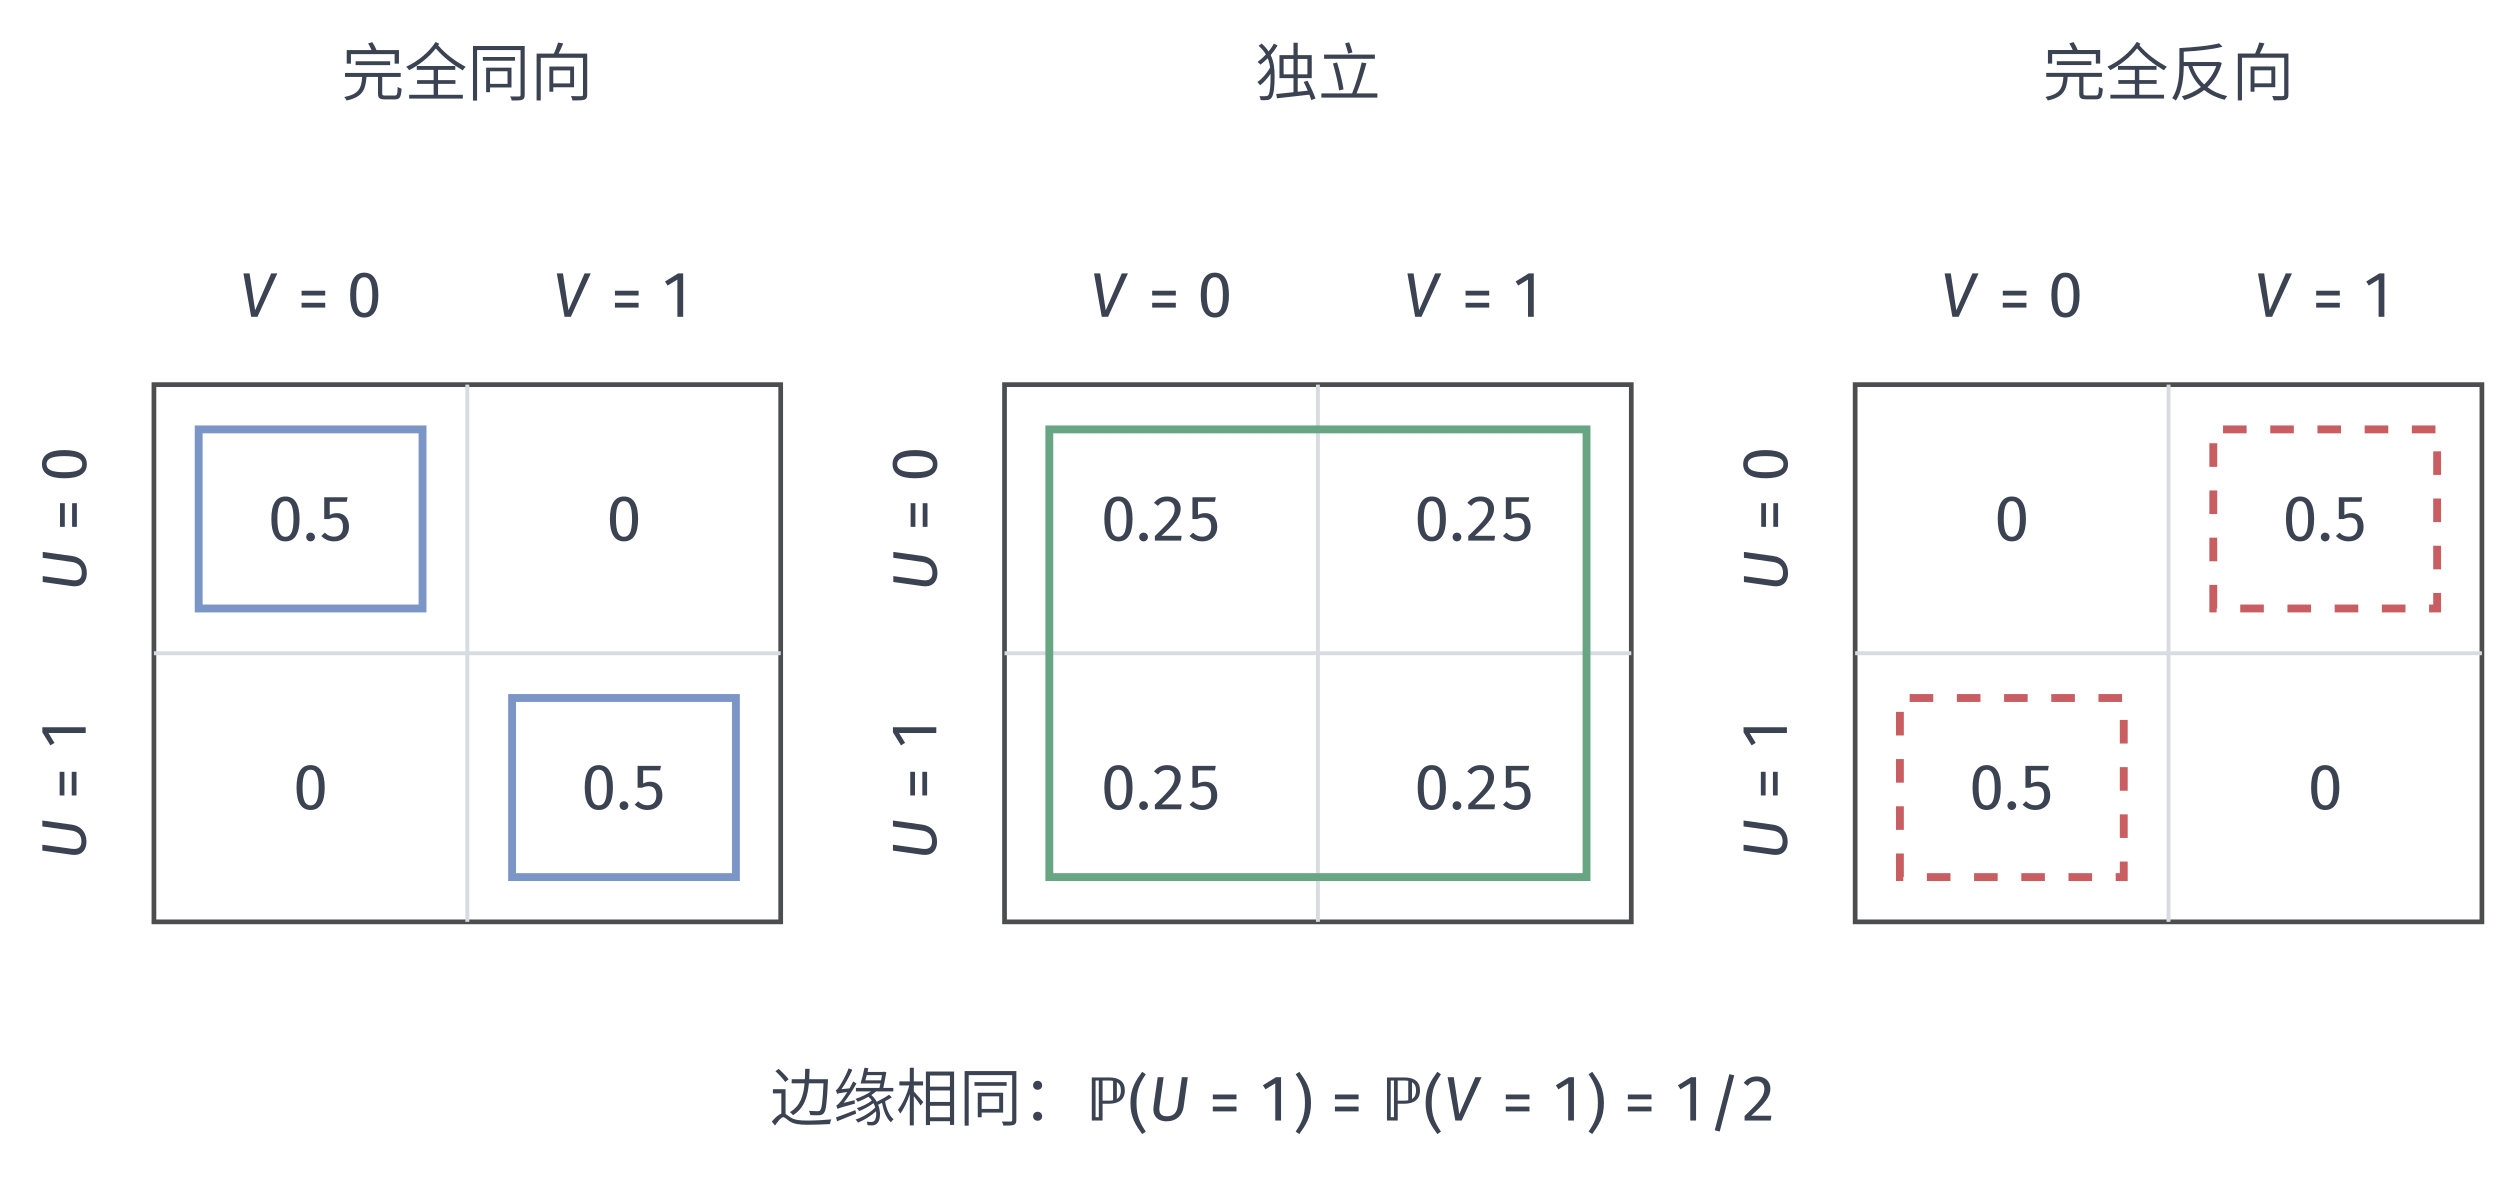
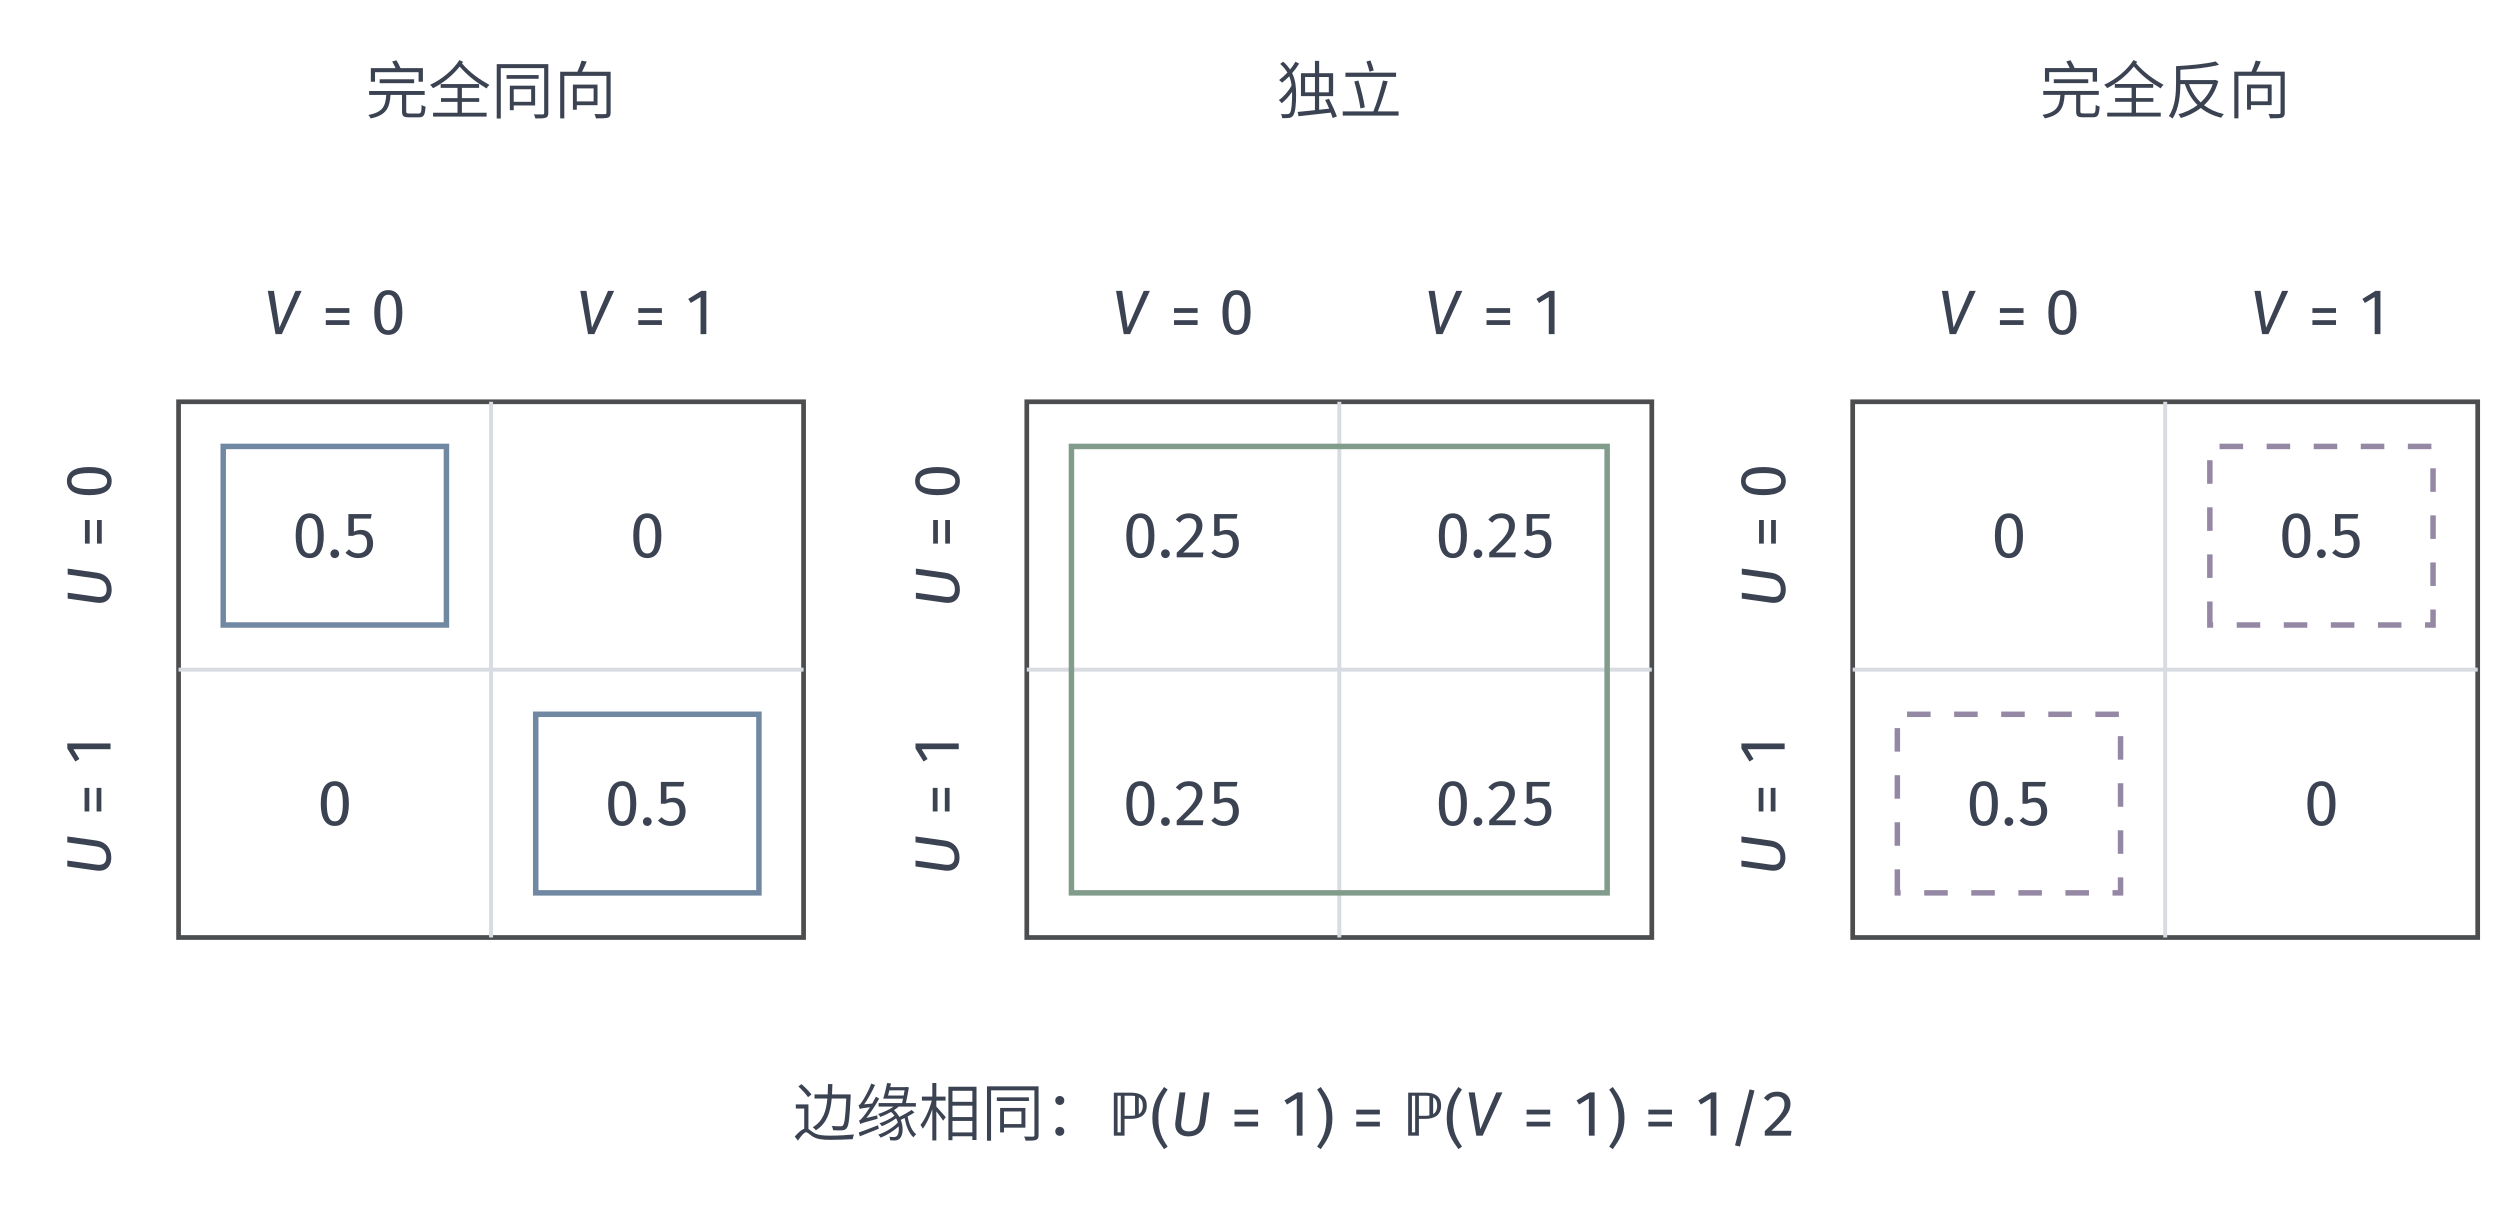
- <svg xmlns="http://www.w3.org/2000/svg" xmlns:xlink="http://www.w3.org/1999/xlink" version="1.1" width="316.59" height="148.93" viewBox="0 0 316.59 148.93">
+ <svg xmlns="http://www.w3.org/2000/svg" xmlns:xlink="http://www.w3.org/1999/xlink" version="1.1" width="317.48" height="153.07" viewBox="0 0 317.48 153.07">
  <defs>
    <path id="font_1_15489" d="M.774 .544H.225V.482H.774V.544M.648 .034V.295H.942V.358H.057V.295H.33C.317 .11 .273 .021 .045-.025 .058-.038 .076-.064 .082-.08 .329-.027 .383 .083 .398 .295H.581V.034C.581-.043 .604-.062 .692-.062 .711-.062 .831-.062 .85-.062 .928-.062 .947-.029 .956 .108 .937 .113 .909 .124 .893 .135 .891 .017 .884-.001 .845-.001 .819-.001 .719-.001 .698-.001 .655-.001 .648 .005 .648 .034M.491 .847 .424 .827C.443 .795 .463 .756 .478 .722H.084V.505H.151V.657H.845V.505H.914V.722H.557C.542 .759 .516 .809 .491 .847Z" />
    <path id="font_1_10924" d="M.929 .011H.535V.184H.811V.244H.535V.407H.809V.468H.197V.407H.465V.244H.202V.184H.465V.011H.076V-.05H.929V.011M.554 .822 .495 .85C.395 .69 .211 .54 .028 .456 .045 .442 .065 .419 .075 .402 .233 .481 .389 .606 .5 .747 .628 .598 .769 .493 .928 .398 .938 .418 .958 .441 .974 .454 .812 .544 .662 .65 .537 .797L.554 .822Z" />
    <path id="font_1_11978" d="M.758 .611H.247V.552H.758V.611M.702 .442H.299V.052H.361V.127H.702V.442M.361 .385H.639V.185H.361V.385M.912 .009V.786H.09V-.081H.155V.722H.846V.009C.846-.009 .84-.015 .822-.016 .805-.017 .746-.017 .681-.015 .692-.033 .703-.062 .706-.08 .793-.081 .842-.079 .871-.068 .901-.057 .912-.035 .912 .009Z" />
    <path id="font_1_11985" d="M.524 .827 .442 .841C.427 .79 .401 .719 .376 .665H.101V-.079H.167V.599H.838V.014C.838-.005 .833-.01 .813-.011 .791-.012 .722-.013 .647-.009 .658-.029 .668-.06 .671-.079 .763-.079 .825-.078 .86-.068 .894-.056 .905-.033 .905 .013V.665H.45C.475 .713 .502 .773 .524 .827M.696 .46H.304V.059H.366V.131H.696V.46M.366 .399H.634V.192H.366V.399Z" />
    <path id="font_2_1199" d="M.604 .689H.506L.251 .103 .163 .689H.065L.188 0H.289L.604 .689Z" />
    <path id="font_2_30" d="M.062 .146H.438V.222H.062V.146M.062 .338H.438V.414H.062V.338Z" />
    <path id="font_2_17" d="M.28 .628C.363 .628 .408 .552 .408 .345 .408 .137 .363 .061 .28 .061 .196 .061 .152 .137 .152 .345 .152 .552 .196 .628 .28 .628M.28 .701C.13 .701 .056 .578 .056 .345 .056 .112 .13-.012 .28-.012 .43-.012 .504 .112 .504 .345 .504 .577 .43 .701 .28 .701Z" />
    <path id="font_2_18" d="M.276 0H.368V.689H.287L.08 .561 .12 .496 .276 .591V0Z" />
    <path id="font_2_1198" d="M.627 .689H.533L.468 .231C.453 .124 .397 .068 .296 .068 .201 .068 .163 .118 .178 .225L.243 .689H.149L.083 .224C.064 .087 .135-.012 .292-.012 .444-.012 .542 .081 .561 .218L.627 .689Z" />
    <path id="font_1_26053" d="M.902 .639H.679V.836H.612V.639H.389V.274H.612V.05L.337 .022 .35-.047C.484-.033 .679-.011 .864 .011 .877-.021 .888-.051 .895-.075L.962-.05C.937 .021 .883 .141 .836 .232L.774 .213C.796 .171 .818 .122 .839 .074L.679 .057V.274H.902V.639M.455 .334V.579H.612V.334H.455M.679 .579H.833V.334H.679V.579M.36 .792 .301 .822C.279 .782 .25 .739 .216 .698 .188 .741 .152 .783 .105 .823L.058 .787C.109 .742 .146 .697 .173 .649 .132 .605 .087 .564 .041 .53 .056 .519 .077 .501 .088 .488 .127 .518 .166 .553 .203 .59 .222 .542 .234 .494 .24 .443 .194 .355 .11 .259 .037 .211 .053 .198 .072 .176 .082 .16 .138 .203 .2 .271 .247 .342L.248 .298C.248 .165 .239 .039 .213 .005 .205-.006 .195-.01 .18-.012 .157-.015 .118-.015 .07-.012 .082-.03 .089-.056 .09-.076 .132-.078 .172-.078 .205-.073 .23-.068 .248-.058 .261-.041 .302 .013 .312 .149 .312 .297 .312 .416 .303 .531 .249 .64 .292 .689 .33 .741 .36 .792Z" />
    <path id="font_1_29622" d="M.905 .648H.098V.581H.905V.648M.305 .522 .239 .507C.278 .373 .321 .193 .337 .078L.407 .095C.39 .213 .347 .386 .305 .522M.496 .843 .432 .825C.451 .774 .472 .706 .481 .663L.549 .683C.539 .726 .517 .792 .496 .843M.771 .51 .696 .522C.661 .376 .599 .163 .543 .031H.055V-.036H.945V.031H.614C.669 .161 .729 .357 .771 .51Z" />
    <path id="font_1_11892" d="M.858 .774 .804 .828C.662 .789 .396 .764 .173 .752V.486C.173 .33 .164 .113 .058-.043 .075-.05 .103-.07 .116-.083 .222 .074 .241 .301 .242 .466H.313C.359 .331 .425 .22 .515 .133 .425 .064 .32 .015 .211-.014 .225-.029 .242-.057 .25-.074 .364-.04 .473 .012 .567 .086 .656 .014 .763-.037 .892-.07 .902-.052 .92-.024 .934-.011 .809 .017 .705 .065 .619 .13 .721 .225 .802 .351 .846 .514L.8 .534 .787 .531H.242V.695C.457 .706 .701 .731 .858 .774M.758 .466C.717 .348 .649 .251 .566 .175 .483 .253 .421 .35 .38 .466H.758Z" />
    <path id="font_2_15" d="M.119 .127C.08 .127 .05 .096 .05 .058 .05 .019 .08-.012 .119-.012 .159-.012 .189 .019 .189 .058 .189 .096 .159 .127 .119 .127Z" />
    <path id="font_2_22" d="M.467 .689H.096V.342H.168C.207 .358 .234 .366 .273 .366 .341 .366 .394 .329 .394 .221 .394 .118 .341 .063 .252 .063 .194 .063 .147 .084 .106 .127L.05 .073C.103 .02 .168-.012 .253-.012 .397-.012 .49 .081 .49 .219 .49 .358 .413 .437 .301 .437 .261 .437 .225 .43 .184 .408V.617H.454L.467 .689Z" />
    <path id="font_2_19" d="M.258 .701C.163 .701 .099 .667 .045 .6L.107 .552C.15 .603 .187 .625 .253 .625 .328 .625 .373 .579 .373 .504 .373 .395 .315 .319 .059 .073V0H.474L.485 .077H.164C.389 .282 .469 .383 .469 .508 .469 .617 .391 .701 .258 .701Z" />
    <path id="font_1_40036" d="M.135 .821 .084 .785C.14 .733 .208 .66 .239 .613L.294 .656C.26 .701 .192 .771 .135 .821M.627 .822H.557C.556 .765 .555 .71 .552 .657H.342V.592H.547C.53 .395 .48 .232 .314 .134 .332 .123 .352 .101 .363 .085 .541 .196 .596 .375 .616 .592H.848C.835 .302 .82 .189 .794 .162 .784 .151 .773 .149 .754 .149 .732 .149 .675 .149 .615 .155 .628 .136 .637 .107 .638 .087 .693 .084 .75 .082 .78 .085 .813 .087 .834 .095 .854 .119 .888 .159 .902 .281 .918 .623 .918 .633 .918 .657 .918 .657H.621C.624 .71 .626 .765 .627 .822M.245 .106V.498H.044V.432H.178V.111C.133 .095 .081 .047 .027-.015L.077-.079C.128-.007 .176 .054 .208 .054 .23 .054 .265 .019 .305-.009 .377-.056 .462-.067 .593-.067 .692-.067 .88-.061 .951-.056 .952-.035 .963-0 .972 .019 .872 .009 .721-0 .594-0 .477-0 .39 .007 .324 .05 .288 .073 .265 .094 .245 .106Z" />
    <path id="font_1_31819" d="M.047 .05 .064-.011C.149 .023 .26 .068 .367 .111L.354 .166C.24 .122 .125 .077 .047 .05M.561 .832 .499 .839C.483 .76 .458 .655 .437 .589H.752L.737 .519H.363V.463H.603C.534 .414 .44 .373 .355 .344 .367 .334 .386 .309 .392 .298 .447 .319 .507 .346 .562 .378 .583 .36 .601 .34 .616 .318 .558 .271 .457 .221 .377 .197 .391 .186 .406 .164 .414 .15 .487 .179 .579 .229 .642 .277 .654 .254 .663 .231 .67 .209 .6 .132 .468 .051 .357 .016 .372 .003 .387-.017 .396-.032 .493 .006 .606 .076 .683 .148 .692 .078 .679 .018 .655-.004 .64-.02 .623-.022 .602-.022 .584-.022 .561-.021 .533-.017 .543-.035 .547-.06 .548-.074 .573-.076 .596-.077 .614-.077 .649-.076 .672-.071 .697-.048 .749-.006 .766 .127 .716 .252L.777 .281C.802 .152 .847 .034 .919-.027 .928-.012 .947 .01 .962 .022 .892 .074 .848 .186 .826 .306 .864 .326 .902 .348 .934 .37L.889 .41C.839 .375 .76 .331 .694 .298 .673 .337 .644 .374 .608 .406 .635 .424 .661 .443 .683 .463H.957V.519H.798C.816 .6 .834 .695 .846 .769L.802 .777 .791 .773H.548L.561 .832M.777 .722 .762 .639H.513L.535 .722H.777M.071 .184C.089 .197 .119 .208 .347 .269 .344 .282 .342 .307 .343 .324L.168 .281C.24 .371 .312 .481 .372 .59L.32 .621C.302 .585 .282 .548 .262 .512L.133 .499C.196 .586 .257 .698 .306 .807L.247 .83C.203 .709 .124 .579 .102 .545 .079 .511 .061 .487 .043 .484 .051 .467 .061 .437 .064 .424 .078 .431 .101 .437 .226 .454 .182 .384 .141 .328 .123 .307 .093 .271 .071 .246 .051 .241 .058 .226 .068 .197 .071 .184Z" />
    <path id="font_1_27887" d="M.54 .539V.715H.857V.539H.54M.54 .478H.857V.296H.54V.478M.54 .235H.857V.052H.54V.235M.923 .779H.475V-.072H.54V-.01H.857V-.069H.923V.779M.283 .839H.219V.622H.053V.558H.21C.174 .416 .102 .256 .03 .171 .042 .156 .059 .129 .067 .111 .123 .181 .178 .299 .219 .42V-.077H.283V.387C.322 .338 .371 .272 .391 .239L.434 .294C.411 .321 .316 .429 .283 .464V.558H.43V.622H.283V.839Z" />
    <path id="font_1_63163" d="M.25 .489C.288 .489 .322 .516 .322 .56 .322 .604 .288 .632 .25 .632 .212 .632 .178 .604 .178 .56 .178 .516 .212 .489 .25 .489M.25-.003C.288-.003 .322 .024 .322 .068 .322 .113 .288 .14 .25 .14 .212 .14 .178 .113 .178 .068 .178 .024 .212-.003 .25-.003Z" />
    <path id="font_2_596" d="M.509 .343V.61C.55 .586 .573 .545 .573 .479 .573 .41 .549 .367 .509 .343M.449 .322C.428 .318 .405 .316 .38 .316H.282V.636H.382C.406 .636 .429 .635 .449 .631V.322M.171 .636H.222V.053H.171V.636M.111 .685V0H.282V.267H.38C.529 .267 .636 .326 .636 .48 .636 .622 .542 .685 .383 .685H.111Z" />
    <path id="font_2_9" d="M.226 .775C.128 .636 .04 .517 .04 .28 .04 .043 .128-.076 .226-.215L.284-.175C.194-.042 .136 .066 .136 .28 .136 .495 .194 .602 .284 .735L.226 .775Z" />
    <path id="font_2_10" d="M.098 .775 .04 .735C.13 .602 .188 .495 .188 .28 .188 .066 .13-.042 .04-.175L.098-.215C.196-.076 .284 .043 .284 .28 .284 .517 .196 .636 .098 .775Z" />
    <path id="font_2_16" d="M.337 .737 .105-.155 .184-.174 .415 .719 .337 .737Z" />
  </defs>
-   <path transform="matrix(1,0,0,-1,19.493,116.74)" stroke-width=".598" stroke-linecap="butt" stroke-miterlimit="10" stroke-linejoin="miter" fill="none" stroke="#4c4d4f" d="M0 0V68.032H79.371V0ZM79.371 68.032" />
-   <path transform="matrix(1,0,0,-1,19.493,116.74)" stroke-width=".498" stroke-linecap="butt" stroke-miterlimit="10" stroke-linejoin="miter" fill="none" stroke="#d8dce2" d="M39.685 0V68.032M0 34.016H79.371" />
-   <use data-text="完" xlink:href="#font_1_15489" transform="matrix(7.9701,0,0,-7.9701,43.238,12.09099)" fill="#3b4252" />
-   <use data-text="全" xlink:href="#font_1_10924" transform="matrix(7.9701,0,0,-7.9701,51.20811,12.09099)" fill="#3b4252" />
-   <use data-text="同" xlink:href="#font_1_11978" transform="matrix(7.9701,0,0,-7.9701,59.1782,12.09099)" fill="#3b4252" />
-   <use data-text="向" xlink:href="#font_1_11985" transform="matrix(7.9701,0,0,-7.9701,67.1483,12.09099)" fill="#3b4252" />
-   <use data-text="𝑉" xlink:href="#font_2_1199" transform="matrix(7.9701,0,0,-7.9701,30.307,40.115)" fill="#3b4252" />
-   <use data-text="=" xlink:href="#font_2_30" transform="matrix(7.9701,0,0,-7.9701,37.69529,40.115)" fill="#3b4252" />
-   <use data-text="0" xlink:href="#font_2_17" transform="matrix(7.9701,0,0,-7.9701,43.89602,40.115)" fill="#3b4252" />
-   <use data-text="𝑉" xlink:href="#font_2_1199" transform="matrix(7.9701,0,0,-7.9701,69.99201,40.115)" fill="#3b4252" />
-   <use data-text="=" xlink:href="#font_2_30" transform="matrix(7.9701,0,0,-7.9701,77.38028,40.115)" fill="#3b4252" />
-   <use data-text="1" xlink:href="#font_2_18" transform="matrix(7.9701,0,0,-7.9701,83.58103,40.115)" fill="#3b4252" />
-   <use data-text="𝑈" xlink:href="#font_2_1198" transform="matrix(0,-7.9701,-7.9701,-0,10.9,74.88799)" fill="#3b4252" />
-   <use data-text="=" xlink:href="#font_2_30" transform="matrix(0,-7.9701,-7.9701,-0,10.9,67.21278)" fill="#3b4252" />
-   <use data-text="0" xlink:href="#font_2_17" transform="matrix(0,-7.9701,-7.9701,-0,10.9,61.01205)" fill="#3b4252" />
-   <use data-text="𝑈" xlink:href="#font_2_1198" transform="matrix(0,-7.9701,-7.9701,-0,10.852,108.904)" fill="#3b4252" />
-   <use data-text="=" xlink:href="#font_2_30" transform="matrix(0,-7.9701,-7.9701,-0,10.852,101.2288)" fill="#3b4252" />
-   <use data-text="1" xlink:href="#font_2_18" transform="matrix(0,-7.9701,-7.9701,-0,10.852,95.02805)" fill="#3b4252" />
-   <path transform="matrix(1,0,0,-1,19.493,116.74)" stroke-width=".598" stroke-linecap="butt" stroke-miterlimit="10" stroke-linejoin="miter" fill="none" stroke="#4c4d4f" d="M107.717 0V68.032H187.088V0ZM187.088 68.032" />
-   <path transform="matrix(1,0,0,-1,19.493,116.74)" stroke-width=".498" stroke-linecap="butt" stroke-miterlimit="10" stroke-linejoin="miter" fill="none" stroke="#d8dce2" d="M147.403 0V68.032M107.717 34.016H187.088" />
-   <use data-text="独" xlink:href="#font_1_26053" transform="matrix(7.9701,0,0,-7.9701,158.925,12.07499)" fill="#3b4252" />
-   <use data-text="立" xlink:href="#font_1_29622" transform="matrix(7.9701,0,0,-7.9701,166.8951,12.07499)" fill="#3b4252" />
-   <use data-text="𝑉" xlink:href="#font_2_1199" transform="matrix(7.9701,0,0,-7.9701,138.024,40.115)" fill="#3b4252" />
-   <use data-text="=" xlink:href="#font_2_30" transform="matrix(7.9701,0,0,-7.9701,145.4123,40.115)" fill="#3b4252" />
-   <use data-text="0" xlink:href="#font_2_17" transform="matrix(7.9701,0,0,-7.9701,151.613,40.115)" fill="#3b4252" />
-   <use data-text="𝑉" xlink:href="#font_2_1199" transform="matrix(7.9701,0,0,-7.9701,177.71,40.115)" fill="#3b4252" />
-   <use data-text="=" xlink:href="#font_2_30" transform="matrix(7.9701,0,0,-7.9701,185.0983,40.115)" fill="#3b4252" />
-   <use data-text="1" xlink:href="#font_2_18" transform="matrix(7.9701,0,0,-7.9701,191.299,40.115)" fill="#3b4252" />
-   <use data-text="𝑈" xlink:href="#font_2_1198" transform="matrix(0,-7.9701,-7.9701,-0,118.617,74.88799)" fill="#3b4252" />
-   <use data-text="=" xlink:href="#font_2_30" transform="matrix(0,-7.9701,-7.9701,-0,118.617,67.21278)" fill="#3b4252" />
-   <use data-text="0" xlink:href="#font_2_17" transform="matrix(0,-7.9701,-7.9701,-0,118.617,61.01205)" fill="#3b4252" />
-   <use data-text="𝑈" xlink:href="#font_2_1198" transform="matrix(0,-7.9701,-7.9701,-0,118.569,108.904)" fill="#3b4252" />
-   <use data-text="=" xlink:href="#font_2_30" transform="matrix(0,-7.9701,-7.9701,-0,118.569,101.2288)" fill="#3b4252" />
-   <use data-text="1" xlink:href="#font_2_18" transform="matrix(0,-7.9701,-7.9701,-0,118.569,95.02805)" fill="#3b4252" />
-   <path transform="matrix(1,0,0,-1,19.493,116.74)" stroke-width=".598" stroke-linecap="butt" stroke-miterlimit="10" stroke-linejoin="miter" fill="none" stroke="#4c4d4f" d="M215.435 0V68.032H294.805V0ZM294.805 68.032" />
-   <path transform="matrix(1,0,0,-1,19.493,116.74)" stroke-width=".498" stroke-linecap="butt" stroke-miterlimit="10" stroke-linejoin="miter" fill="none" stroke="#d8dce2" d="M255.12 0V68.032M215.435 34.016H294.805" />
-   <use data-text="完" xlink:href="#font_1_15489" transform="matrix(7.9701,0,0,-7.9701,258.673,12.083)" fill="#3b4252" />
-   <use data-text="全" xlink:href="#font_1_10924" transform="matrix(7.9701,0,0,-7.9701,266.6431,12.083)" fill="#3b4252" />
-   <use data-text="反" xlink:href="#font_1_11892" transform="matrix(7.9701,0,0,-7.9701,274.6132,12.083)" fill="#3b4252" />
-   <use data-text="向" xlink:href="#font_1_11985" transform="matrix(7.9701,0,0,-7.9701,282.5833,12.083)" fill="#3b4252" />
-   <use data-text="𝑉" xlink:href="#font_2_1199" transform="matrix(7.9701,0,0,-7.9701,245.742,40.115)" fill="#3b4252" />
-   <use data-text="=" xlink:href="#font_2_30" transform="matrix(7.9701,0,0,-7.9701,253.1303,40.115)" fill="#3b4252" />
-   <use data-text="0" xlink:href="#font_2_17" transform="matrix(7.9701,0,0,-7.9701,259.331,40.115)" fill="#3b4252" />
-   <use data-text="𝑉" xlink:href="#font_2_1199" transform="matrix(7.9701,0,0,-7.9701,285.427,40.115)" fill="#3b4252" />
-   <use data-text="=" xlink:href="#font_2_30" transform="matrix(7.9701,0,0,-7.9701,292.8153,40.115)" fill="#3b4252" />
-   <use data-text="1" xlink:href="#font_2_18" transform="matrix(7.9701,0,0,-7.9701,299.016,40.115)" fill="#3b4252" />
-   <use data-text="𝑈" xlink:href="#font_2_1198" transform="matrix(0,-7.9701,-7.9701,-0,226.335,74.88799)" fill="#3b4252" />
-   <use data-text="=" xlink:href="#font_2_30" transform="matrix(0,-7.9701,-7.9701,-0,226.335,67.21278)" fill="#3b4252" />
-   <use data-text="0" xlink:href="#font_2_17" transform="matrix(0,-7.9701,-7.9701,-0,226.335,61.01205)" fill="#3b4252" />
-   <use data-text="𝑈" xlink:href="#font_2_1198" transform="matrix(0,-7.9701,-7.9701,-0,226.287,108.904)" fill="#3b4252" />
-   <use data-text="=" xlink:href="#font_2_30" transform="matrix(0,-7.9701,-7.9701,-0,226.287,101.2288)" fill="#3b4252" />
-   <use data-text="1" xlink:href="#font_2_18" transform="matrix(0,-7.9701,-7.9701,-0,226.287,95.02805)" fill="#3b4252" />
-   <use data-text="0" xlink:href="#font_2_17" transform="matrix(7.9701,0,0,-7.9701,33.91601,68.46199)" fill="#3b4252" />
-   <use data-text="." xlink:href="#font_2_15" transform="matrix(7.9701,0,0,-7.9701,38.37926,68.46199)" fill="#3b4252" />
-   <use data-text="5" xlink:href="#font_2_22" transform="matrix(7.9701,0,0,-7.9701,40.29209,68.46199)" fill="#3b4252" />
-   <use data-text="0" xlink:href="#font_2_17" transform="matrix(7.9701,0,0,-7.9701,76.789,68.46199)" fill="#3b4252" />
-   <use data-text="0" xlink:href="#font_2_17" transform="matrix(7.9701,0,0,-7.9701,37.104,102.478)" fill="#3b4252" />
-   <use data-text="0" xlink:href="#font_2_17" transform="matrix(7.9701,0,0,-7.9701,73.601,102.478)" fill="#3b4252" />
-   <use data-text="." xlink:href="#font_2_15" transform="matrix(7.9701,0,0,-7.9701,78.06426,102.478)" fill="#3b4252" />
-   <use data-text="5" xlink:href="#font_2_22" transform="matrix(7.9701,0,0,-7.9701,79.97708,102.478)" fill="#3b4252" />
-   <use data-text="0" xlink:href="#font_2_17" transform="matrix(7.9701,0,0,-7.9701,139.402,68.46199)" fill="#3b4252" />
-   <use data-text="." xlink:href="#font_2_15" transform="matrix(7.9701,0,0,-7.9701,143.8653,68.46199)" fill="#3b4252" />
-   <use data-text="2" xlink:href="#font_2_19" transform="matrix(7.9701,0,0,-7.9701,145.7781,68.46199)" fill="#3b4252" />
-   <use data-text="5" xlink:href="#font_2_22" transform="matrix(7.9701,0,0,-7.9701,150.2413,68.46199)" fill="#3b4252" />
-   <use data-text="0" xlink:href="#font_2_17" transform="matrix(7.9701,0,0,-7.9701,179.087,68.46199)" fill="#3b4252" />
-   <use data-text="." xlink:href="#font_2_15" transform="matrix(7.9701,0,0,-7.9701,183.5503,68.46199)" fill="#3b4252" />
-   <use data-text="2" xlink:href="#font_2_19" transform="matrix(7.9701,0,0,-7.9701,185.4631,68.46199)" fill="#3b4252" />
-   <use data-text="5" xlink:href="#font_2_22" transform="matrix(7.9701,0,0,-7.9701,189.9263,68.46199)" fill="#3b4252" />
-   <use data-text="0" xlink:href="#font_2_17" transform="matrix(7.9701,0,0,-7.9701,139.402,102.478)" fill="#3b4252" />
-   <use data-text="." xlink:href="#font_2_15" transform="matrix(7.9701,0,0,-7.9701,143.8653,102.478)" fill="#3b4252" />
-   <use data-text="2" xlink:href="#font_2_19" transform="matrix(7.9701,0,0,-7.9701,145.7781,102.478)" fill="#3b4252" />
-   <use data-text="5" xlink:href="#font_2_22" transform="matrix(7.9701,0,0,-7.9701,150.2413,102.478)" fill="#3b4252" />
-   <use data-text="0" xlink:href="#font_2_17" transform="matrix(7.9701,0,0,-7.9701,179.087,102.478)" fill="#3b4252" />
-   <use data-text="." xlink:href="#font_2_15" transform="matrix(7.9701,0,0,-7.9701,183.5503,102.478)" fill="#3b4252" />
-   <use data-text="2" xlink:href="#font_2_19" transform="matrix(7.9701,0,0,-7.9701,185.4631,102.478)" fill="#3b4252" />
-   <use data-text="5" xlink:href="#font_2_22" transform="matrix(7.9701,0,0,-7.9701,189.9263,102.478)" fill="#3b4252" />
-   <use data-text="0" xlink:href="#font_2_17" transform="matrix(7.9701,0,0,-7.9701,252.539,68.46199)" fill="#3b4252" />
-   <use data-text="0" xlink:href="#font_2_17" transform="matrix(7.9701,0,0,-7.9701,289.036,68.46199)" fill="#3b4252" />
-   <use data-text="." xlink:href="#font_2_15" transform="matrix(7.9701,0,0,-7.9701,293.4993,68.46199)" fill="#3b4252" />
-   <use data-text="5" xlink:href="#font_2_22" transform="matrix(7.9701,0,0,-7.9701,295.4121,68.46199)" fill="#3b4252" />
-   <use data-text="0" xlink:href="#font_2_17" transform="matrix(7.9701,0,0,-7.9701,249.351,102.478)" fill="#3b4252" />
-   <use data-text="." xlink:href="#font_2_15" transform="matrix(7.9701,0,0,-7.9701,253.8143,102.478)" fill="#3b4252" />
-   <use data-text="5" xlink:href="#font_2_22" transform="matrix(7.9701,0,0,-7.9701,255.7271,102.478)" fill="#3b4252" />
-   <use data-text="0" xlink:href="#font_2_17" transform="matrix(7.9701,0,0,-7.9701,292.224,102.478)" fill="#3b4252" />
-   <path transform="matrix(1,0,0,-1,19.493,116.74)" stroke-width=".996" stroke-linecap="butt" stroke-miterlimit="10" stroke-linejoin="miter" fill="none" stroke="#7b95c6" d="M5.669 39.685V62.363H34.016V39.685ZM34.016 62.363" />
-   <path transform="matrix(1,0,0,-1,19.493,116.74)" stroke-width=".996" stroke-linecap="butt" stroke-miterlimit="10" stroke-linejoin="miter" fill="none" stroke="#7b95c6" d="M45.355 5.669V28.347H73.701V5.669ZM73.701 28.347" />
-   <path transform="matrix(1,0,0,-1,19.493,116.74)" stroke-width=".996" stroke-linecap="butt" stroke-miterlimit="10" stroke-linejoin="miter" fill="none" stroke="#67a583" d="M113.387 5.669V62.363H181.419V5.669ZM181.419 62.363" />
-   <path transform="matrix(1,0,0,-1,19.493,116.74)" stroke-width=".996" stroke-linecap="butt" stroke-dasharray="2.989,2.989" stroke-miterlimit="10" stroke-linejoin="miter" fill="none" stroke="#c85e62" d="M260.789 39.685V62.363H289.136V39.685ZM289.136 62.363" />
-   <path transform="matrix(1,0,0,-1,19.493,116.74)" stroke-width=".996" stroke-linecap="butt" stroke-dasharray="2.989,2.989" stroke-miterlimit="10" stroke-linejoin="miter" fill="none" stroke="#c85e62" d="M221.104 5.669V28.347H249.451V5.669ZM249.451 28.347" />
-   <use data-text="边" xlink:href="#font_1_40036" transform="matrix(7.9701,0,0,-7.9701,97.52699,141.904)" fill="#3b4252" />
-   <use data-text="缘" xlink:href="#font_1_31819" transform="matrix(7.9701,0,0,-7.9701,105.4971,141.904)" fill="#3b4252" />
-   <use data-text="相" xlink:href="#font_1_27887" transform="matrix(7.9701,0,0,-7.9701,113.4672,141.904)" fill="#3b4252" />
-   <use data-text="同" xlink:href="#font_1_11978" transform="matrix(7.9701,0,0,-7.9701,121.4373,141.904)" fill="#3b4252" />
-   <use data-text="：" xlink:href="#font_1_63163" transform="matrix(7.9701,0,0,-7.9701,129.4074,141.904)" fill="#3b4252" />
-   <use data-text="ℙ" xlink:href="#font_2_596" transform="matrix(7.9701,0,0,-7.9701,137.377,141.904)" fill="#3b4252" />
-   <use data-text="(" xlink:href="#font_2_9" transform="matrix(7.9701,0,0,-7.9701,142.8365,141.904)" fill="#3b4252" />
-   <use data-text="𝑈" xlink:href="#font_2_1198" transform="matrix(7.9701,0,0,-7.9701,145.4188,141.904)" fill="#3b4252" />
-   <use data-text="=" xlink:href="#font_2_30" transform="matrix(7.9701,0,0,-7.9701,153.094,141.904)" fill="#3b4252" />
-   <use data-text="1" xlink:href="#font_2_18" transform="matrix(7.9701,0,0,-7.9701,159.2948,141.904)" fill="#3b4252" />
-   <use data-text=")" xlink:href="#font_2_10" transform="matrix(7.9701,0,0,-7.9701,163.758,141.904)" fill="#3b4252" />
-   <use data-text="=" xlink:href="#font_2_30" transform="matrix(7.9701,0,0,-7.9701,168.556,141.904)" fill="#3b4252" />
-   <use data-text="ℙ" xlink:href="#font_2_596" transform="matrix(7.9701,0,0,-7.9701,174.7568,141.904)" fill="#3b4252" />
-   <use data-text="(" xlink:href="#font_2_9" transform="matrix(7.9701,0,0,-7.9701,180.2163,141.904)" fill="#3b4252" />
-   <use data-text="𝑉" xlink:href="#font_2_1199" transform="matrix(7.9701,0,0,-7.9701,182.7986,141.904)" fill="#3b4252" />
-   <use data-text="=" xlink:href="#font_2_30" transform="matrix(7.9701,0,0,-7.9701,190.1949,141.904)" fill="#3b4252" />
-   <use data-text="1" xlink:href="#font_2_18" transform="matrix(7.9701,0,0,-7.9701,196.3876,141.904)" fill="#3b4252" />
-   <use data-text=")" xlink:href="#font_2_10" transform="matrix(7.9701,0,0,-7.9701,200.8509,141.904)" fill="#3b4252" />
-   <use data-text="=" xlink:href="#font_2_30" transform="matrix(7.9701,0,0,-7.9701,205.6489,141.904)" fill="#3b4252" />
-   <use data-text="1" xlink:href="#font_2_18" transform="matrix(7.9701,0,0,-7.9701,211.8496,141.904)" fill="#3b4252" />
-   <use data-text="/" xlink:href="#font_2_16" transform="matrix(7.9701,0,0,-7.9701,216.3129,141.904)" fill="#3b4252" />
-   <use data-text="2" xlink:href="#font_2_19" transform="matrix(7.9701,0,0,-7.9701,220.4573,141.904)" fill="#3b4252" />
+   <path transform="matrix(1,0,0,-1,22.677,119.055)" stroke-width=".598" stroke-linecap="butt" stroke-miterlimit="10" stroke-linejoin="miter" fill="none" stroke="#4c4d4f" d="M0 0V68.032H79.371V0ZM79.371 68.032" />
+   <path transform="matrix(1,0,0,-1,22.677,119.055)" stroke-width=".498" stroke-linecap="butt" stroke-miterlimit="10" stroke-linejoin="miter" fill="none" stroke="#d8dce2" d="M39.685 0V68.032M0 34.016H79.371" />
+   <use data-text="完" xlink:href="#font_1_15489" transform="matrix(7.9701,0,0,-7.9701,46.422,14.40601)" fill="#3b4252" />
+   <use data-text="全" xlink:href="#font_1_10924" transform="matrix(7.9701,0,0,-7.9701,54.3921,14.40601)" fill="#3b4252" />
+   <use data-text="同" xlink:href="#font_1_11978" transform="matrix(7.9701,0,0,-7.9701,62.3622,14.40601)" fill="#3b4252" />
+   <use data-text="向" xlink:href="#font_1_11985" transform="matrix(7.9701,0,0,-7.9701,70.33231,14.40601)" fill="#3b4252" />
+   <use data-text="𝑉" xlink:href="#font_2_1199" transform="matrix(7.9701,0,0,-7.9701,33.491,42.43001)" fill="#3b4252" />
+   <use data-text="=" xlink:href="#font_2_30" transform="matrix(7.9701,0,0,-7.9701,40.87929,42.43001)" fill="#3b4252" />
+   <use data-text="0" xlink:href="#font_2_17" transform="matrix(7.9701,0,0,-7.9701,47.08002,42.43001)" fill="#3b4252" />
+   <use data-text="𝑉" xlink:href="#font_2_1199" transform="matrix(7.9701,0,0,-7.9701,73.176,42.43001)" fill="#3b4252" />
+   <use data-text="=" xlink:href="#font_2_30" transform="matrix(7.9701,0,0,-7.9701,80.56429,42.43001)" fill="#3b4252" />
+   <use data-text="1" xlink:href="#font_2_18" transform="matrix(7.9701,0,0,-7.9701,86.76502,42.43001)" fill="#3b4252" />
+   <use data-text="𝑈" xlink:href="#font_2_1198" transform="matrix(0,-7.9701,-7.9701,-0,14.085,77.20301)" fill="#3b4252" />
+   <use data-text="=" xlink:href="#font_2_30" transform="matrix(0,-7.9701,-7.9701,-0,14.085,69.5278)" fill="#3b4252" />
+   <use data-text="0" xlink:href="#font_2_17" transform="matrix(0,-7.9701,-7.9701,-0,14.085,63.32707)" fill="#3b4252" />
+   <use data-text="𝑈" xlink:href="#font_2_1198" transform="matrix(0,-7.9701,-7.9701,-0,14.037,111.219)" fill="#3b4252" />
+   <use data-text="=" xlink:href="#font_2_30" transform="matrix(0,-7.9701,-7.9701,-0,14.037,103.5438)" fill="#3b4252" />
+   <use data-text="1" xlink:href="#font_2_18" transform="matrix(0,-7.9701,-7.9701,-0,14.037,97.34306)" fill="#3b4252" />
+   <path transform="matrix(1,0,0,-1,22.677,119.055)" stroke-width=".598" stroke-linecap="butt" stroke-miterlimit="10" stroke-linejoin="miter" fill="none" stroke="#4c4d4f" d="M107.717 0V68.032H187.088V0ZM187.088 68.032" />
+   <path transform="matrix(1,0,0,-1,22.677,119.055)" stroke-width=".498" stroke-linecap="butt" stroke-miterlimit="10" stroke-linejoin="miter" fill="none" stroke="#d8dce2" d="M147.403 0V68.032M107.717 34.016H187.088" />
+   <use data-text="独" xlink:href="#font_1_26053" transform="matrix(7.9701,0,0,-7.9701,162.109,14.39001)" fill="#3b4252" />
+   <use data-text="立" xlink:href="#font_1_29622" transform="matrix(7.9701,0,0,-7.9701,170.0791,14.39001)" fill="#3b4252" />
+   <use data-text="𝑉" xlink:href="#font_2_1199" transform="matrix(7.9701,0,0,-7.9701,141.208,42.43001)" fill="#3b4252" />
+   <use data-text="=" xlink:href="#font_2_30" transform="matrix(7.9701,0,0,-7.9701,148.5963,42.43001)" fill="#3b4252" />
+   <use data-text="0" xlink:href="#font_2_17" transform="matrix(7.9701,0,0,-7.9701,154.797,42.43001)" fill="#3b4252" />
+   <use data-text="𝑉" xlink:href="#font_2_1199" transform="matrix(7.9701,0,0,-7.9701,180.894,42.43001)" fill="#3b4252" />
+   <use data-text="=" xlink:href="#font_2_30" transform="matrix(7.9701,0,0,-7.9701,188.2823,42.43001)" fill="#3b4252" />
+   <use data-text="1" xlink:href="#font_2_18" transform="matrix(7.9701,0,0,-7.9701,194.483,42.43001)" fill="#3b4252" />
+   <use data-text="𝑈" xlink:href="#font_2_1198" transform="matrix(0,-7.9701,-7.9701,-0,121.802,77.20301)" fill="#3b4252" />
+   <use data-text="=" xlink:href="#font_2_30" transform="matrix(0,-7.9701,-7.9701,-0,121.802,69.5278)" fill="#3b4252" />
+   <use data-text="0" xlink:href="#font_2_17" transform="matrix(0,-7.9701,-7.9701,-0,121.802,63.32707)" fill="#3b4252" />
+   <use data-text="𝑈" xlink:href="#font_2_1198" transform="matrix(0,-7.9701,-7.9701,-0,121.754,111.219)" fill="#3b4252" />
+   <use data-text="=" xlink:href="#font_2_30" transform="matrix(0,-7.9701,-7.9701,-0,121.754,103.5438)" fill="#3b4252" />
+   <use data-text="1" xlink:href="#font_2_18" transform="matrix(0,-7.9701,-7.9701,-0,121.754,97.34306)" fill="#3b4252" />
+   <path transform="matrix(1,0,0,-1,22.677,119.055)" stroke-width=".598" stroke-linecap="butt" stroke-miterlimit="10" stroke-linejoin="miter" fill="none" stroke="#4c4d4f" d="M212.6 0V68.032H291.971V0ZM291.971 68.032" />
+   <path transform="matrix(1,0,0,-1,22.677,119.055)" stroke-width=".498" stroke-linecap="butt" stroke-miterlimit="10" stroke-linejoin="miter" fill="none" stroke="#d8dce2" d="M252.285 0V68.032M212.6 34.016H291.971" />
+   <use data-text="完" xlink:href="#font_1_15489" transform="matrix(7.9701,0,0,-7.9701,259.022,14.39801)" fill="#3b4252" />
+   <use data-text="全" xlink:href="#font_1_10924" transform="matrix(7.9701,0,0,-7.9701,266.9921,14.39801)" fill="#3b4252" />
+   <use data-text="反" xlink:href="#font_1_11892" transform="matrix(7.9701,0,0,-7.9701,274.9622,14.39801)" fill="#3b4252" />
+   <use data-text="向" xlink:href="#font_1_11985" transform="matrix(7.9701,0,0,-7.9701,282.9323,14.39801)" fill="#3b4252" />
+   <use data-text="𝑉" xlink:href="#font_2_1199" transform="matrix(7.9701,0,0,-7.9701,246.091,42.43001)" fill="#3b4252" />
+   <use data-text="=" xlink:href="#font_2_30" transform="matrix(7.9701,0,0,-7.9701,253.4793,42.43001)" fill="#3b4252" />
+   <use data-text="0" xlink:href="#font_2_17" transform="matrix(7.9701,0,0,-7.9701,259.68,42.43001)" fill="#3b4252" />
+   <use data-text="𝑉" xlink:href="#font_2_1199" transform="matrix(7.9701,0,0,-7.9701,285.776,42.43001)" fill="#3b4252" />
+   <use data-text="=" xlink:href="#font_2_30" transform="matrix(7.9701,0,0,-7.9701,293.1643,42.43001)" fill="#3b4252" />
+   <use data-text="1" xlink:href="#font_2_18" transform="matrix(7.9701,0,0,-7.9701,299.365,42.43001)" fill="#3b4252" />
+   <use data-text="𝑈" xlink:href="#font_2_1198" transform="matrix(0,-7.9701,-7.9701,-0,226.685,77.20301)" fill="#3b4252" />
+   <use data-text="=" xlink:href="#font_2_30" transform="matrix(0,-7.9701,-7.9701,-0,226.685,69.5278)" fill="#3b4252" />
+   <use data-text="0" xlink:href="#font_2_17" transform="matrix(0,-7.9701,-7.9701,-0,226.685,63.32707)" fill="#3b4252" />
+   <use data-text="𝑈" xlink:href="#font_2_1198" transform="matrix(0,-7.9701,-7.9701,-0,226.637,111.219)" fill="#3b4252" />
+   <use data-text="=" xlink:href="#font_2_30" transform="matrix(0,-7.9701,-7.9701,-0,226.637,103.5438)" fill="#3b4252" />
+   <use data-text="1" xlink:href="#font_2_18" transform="matrix(0,-7.9701,-7.9701,-0,226.637,97.34306)" fill="#3b4252" />
+   <use data-text="0" xlink:href="#font_2_17" transform="matrix(7.9701,0,0,-7.9701,37.1,70.77701)" fill="#3b4252" />
+   <use data-text="." xlink:href="#font_2_15" transform="matrix(7.9701,0,0,-7.9701,41.56326,70.77701)" fill="#3b4252" />
+   <use data-text="5" xlink:href="#font_2_22" transform="matrix(7.9701,0,0,-7.9701,43.47608,70.77701)" fill="#3b4252" />
+   <use data-text="0" xlink:href="#font_2_17" transform="matrix(7.9701,0,0,-7.9701,79.97301,70.77701)" fill="#3b4252" />
+   <use data-text="0" xlink:href="#font_2_17" transform="matrix(7.9701,0,0,-7.9701,40.288,104.793)" fill="#3b4252" />
+   <use data-text="0" xlink:href="#font_2_17" transform="matrix(7.9701,0,0,-7.9701,76.785,104.793)" fill="#3b4252" />
+   <use data-text="." xlink:href="#font_2_15" transform="matrix(7.9701,0,0,-7.9701,81.24826,104.793)" fill="#3b4252" />
+   <use data-text="5" xlink:href="#font_2_22" transform="matrix(7.9701,0,0,-7.9701,83.16108,104.793)" fill="#3b4252" />
+   <use data-text="0" xlink:href="#font_2_17" transform="matrix(7.9701,0,0,-7.9701,142.586,70.77701)" fill="#3b4252" />
+   <use data-text="." xlink:href="#font_2_15" transform="matrix(7.9701,0,0,-7.9701,147.0493,70.77701)" fill="#3b4252" />
+   <use data-text="2" xlink:href="#font_2_19" transform="matrix(7.9701,0,0,-7.9701,148.9621,70.77701)" fill="#3b4252" />
+   <use data-text="5" xlink:href="#font_2_22" transform="matrix(7.9701,0,0,-7.9701,153.4253,70.77701)" fill="#3b4252" />
+   <use data-text="0" xlink:href="#font_2_17" transform="matrix(7.9701,0,0,-7.9701,182.271,70.77701)" fill="#3b4252" />
+   <use data-text="." xlink:href="#font_2_15" transform="matrix(7.9701,0,0,-7.9701,186.7343,70.77701)" fill="#3b4252" />
+   <use data-text="2" xlink:href="#font_2_19" transform="matrix(7.9701,0,0,-7.9701,188.6471,70.77701)" fill="#3b4252" />
+   <use data-text="5" xlink:href="#font_2_22" transform="matrix(7.9701,0,0,-7.9701,193.1103,70.77701)" fill="#3b4252" />
+   <use data-text="0" xlink:href="#font_2_17" transform="matrix(7.9701,0,0,-7.9701,142.586,104.793)" fill="#3b4252" />
+   <use data-text="." xlink:href="#font_2_15" transform="matrix(7.9701,0,0,-7.9701,147.0493,104.793)" fill="#3b4252" />
+   <use data-text="2" xlink:href="#font_2_19" transform="matrix(7.9701,0,0,-7.9701,148.9621,104.793)" fill="#3b4252" />
+   <use data-text="5" xlink:href="#font_2_22" transform="matrix(7.9701,0,0,-7.9701,153.4253,104.793)" fill="#3b4252" />
+   <use data-text="0" xlink:href="#font_2_17" transform="matrix(7.9701,0,0,-7.9701,182.271,104.793)" fill="#3b4252" />
+   <use data-text="." xlink:href="#font_2_15" transform="matrix(7.9701,0,0,-7.9701,186.7343,104.793)" fill="#3b4252" />
+   <use data-text="2" xlink:href="#font_2_19" transform="matrix(7.9701,0,0,-7.9701,188.6471,104.793)" fill="#3b4252" />
+   <use data-text="5" xlink:href="#font_2_22" transform="matrix(7.9701,0,0,-7.9701,193.1103,104.793)" fill="#3b4252" />
+   <use data-text="0" xlink:href="#font_2_17" transform="matrix(7.9701,0,0,-7.9701,252.888,70.77701)" fill="#3b4252" />
+   <use data-text="0" xlink:href="#font_2_17" transform="matrix(7.9701,0,0,-7.9701,289.385,70.77701)" fill="#3b4252" />
+   <use data-text="." xlink:href="#font_2_15" transform="matrix(7.9701,0,0,-7.9701,293.8483,70.77701)" fill="#3b4252" />
+   <use data-text="5" xlink:href="#font_2_22" transform="matrix(7.9701,0,0,-7.9701,295.7611,70.77701)" fill="#3b4252" />
+   <use data-text="0" xlink:href="#font_2_17" transform="matrix(7.9701,0,0,-7.9701,249.7,104.793)" fill="#3b4252" />
+   <use data-text="." xlink:href="#font_2_15" transform="matrix(7.9701,0,0,-7.9701,254.1633,104.793)" fill="#3b4252" />
+   <use data-text="5" xlink:href="#font_2_22" transform="matrix(7.9701,0,0,-7.9701,256.0761,104.793)" fill="#3b4252" />
+   <use data-text="0" xlink:href="#font_2_17" transform="matrix(7.9701,0,0,-7.9701,292.573,104.793)" fill="#3b4252" />
+   <path transform="matrix(1,0,0,-1,22.677,119.055)" stroke-width=".697" stroke-linecap="butt" stroke-miterlimit="10" stroke-linejoin="miter" fill="none" stroke="#7188a3" d="M5.669 39.685V62.363H34.016V39.685ZM34.016 62.363" />
+   <path transform="matrix(1,0,0,-1,22.677,119.055)" stroke-width=".697" stroke-linecap="butt" stroke-miterlimit="10" stroke-linejoin="miter" fill="none" stroke="#7188a3" d="M45.355 5.669V28.347H73.701V5.669ZM73.701 28.347" />
+   <path transform="matrix(1,0,0,-1,22.677,119.055)" stroke-width=".697" stroke-linecap="butt" stroke-miterlimit="10" stroke-linejoin="miter" fill="none" stroke="#829c8b" d="M113.387 5.669V62.363H181.419V5.669ZM181.419 62.363" />
+   <path transform="matrix(1,0,0,-1,22.677,119.055)" stroke-width=".697" stroke-linecap="butt" stroke-dasharray="2.989,2.989" stroke-miterlimit="10" stroke-linejoin="miter" fill="none" stroke="#9588a5" d="M257.955 39.685V62.363H286.301V39.685ZM286.301 62.363" />
+   <path transform="matrix(1,0,0,-1,22.677,119.055)" stroke-width=".697" stroke-linecap="butt" stroke-dasharray="2.989,2.989" stroke-miterlimit="10" stroke-linejoin="miter" fill="none" stroke="#9588a5" d="M218.269 5.669V28.347H246.616V5.669ZM246.616 28.347" />
+   <use data-text="边" xlink:href="#font_1_40036" transform="matrix(7.9701,0,0,-7.9701,100.711,144.219)" fill="#3b4252" />
+   <use data-text="缘" xlink:href="#font_1_31819" transform="matrix(7.9701,0,0,-7.9701,108.6811,144.219)" fill="#3b4252" />
+   <use data-text="相" xlink:href="#font_1_27887" transform="matrix(7.9701,0,0,-7.9701,116.6512,144.219)" fill="#3b4252" />
+   <use data-text="同" xlink:href="#font_1_11978" transform="matrix(7.9701,0,0,-7.9701,124.6213,144.219)" fill="#3b4252" />
+   <use data-text="：" xlink:href="#font_1_63163" transform="matrix(7.9701,0,0,-7.9701,132.5914,144.219)" fill="#3b4252" />
+   <use data-text="ℙ" xlink:href="#font_2_596" transform="matrix(7.9701,0,0,-7.9701,140.562,144.218)" fill="#3b4252" />
+   <use data-text="(" xlink:href="#font_2_9" transform="matrix(7.9701,0,0,-7.9701,146.0215,144.218)" fill="#3b4252" />
+   <use data-text="𝑈" xlink:href="#font_2_1198" transform="matrix(7.9701,0,0,-7.9701,148.6038,144.218)" fill="#3b4252" />
+   <use data-text="=" xlink:href="#font_2_30" transform="matrix(7.9701,0,0,-7.9701,156.279,144.218)" fill="#3b4252" />
+   <use data-text="1" xlink:href="#font_2_18" transform="matrix(7.9701,0,0,-7.9701,162.4798,144.218)" fill="#3b4252" />
+   <use data-text=")" xlink:href="#font_2_10" transform="matrix(7.9701,0,0,-7.9701,166.943,144.218)" fill="#3b4252" />
+   <use data-text="=" xlink:href="#font_2_30" transform="matrix(7.9701,0,0,-7.9701,171.741,144.218)" fill="#3b4252" />
+   <use data-text="ℙ" xlink:href="#font_2_596" transform="matrix(7.9701,0,0,-7.9701,177.9418,144.218)" fill="#3b4252" />
+   <use data-text="(" xlink:href="#font_2_9" transform="matrix(7.9701,0,0,-7.9701,183.4013,144.218)" fill="#3b4252" />
+   <use data-text="𝑉" xlink:href="#font_2_1199" transform="matrix(7.9701,0,0,-7.9701,185.9836,144.218)" fill="#3b4252" />
+   <use data-text="=" xlink:href="#font_2_30" transform="matrix(7.9701,0,0,-7.9701,193.3719,144.218)" fill="#3b4252" />
+   <use data-text="1" xlink:href="#font_2_18" transform="matrix(7.9701,0,0,-7.9701,199.5726,144.218)" fill="#3b4252" />
+   <use data-text=")" xlink:href="#font_2_10" transform="matrix(7.9701,0,0,-7.9701,204.0359,144.218)" fill="#3b4252" />
+   <use data-text="=" xlink:href="#font_2_30" transform="matrix(7.9701,0,0,-7.9701,208.8339,144.218)" fill="#3b4252" />
+   <use data-text="1" xlink:href="#font_2_18" transform="matrix(7.9701,0,0,-7.9701,215.0346,144.218)" fill="#3b4252" />
+   <use data-text="/" xlink:href="#font_2_16" transform="matrix(7.9701,0,0,-7.9701,219.4979,144.218)" fill="#3b4252" />
+   <use data-text="2" xlink:href="#font_2_19" transform="matrix(7.9701,0,0,-7.9701,223.6423,144.218)" fill="#3b4252" />
</svg>
